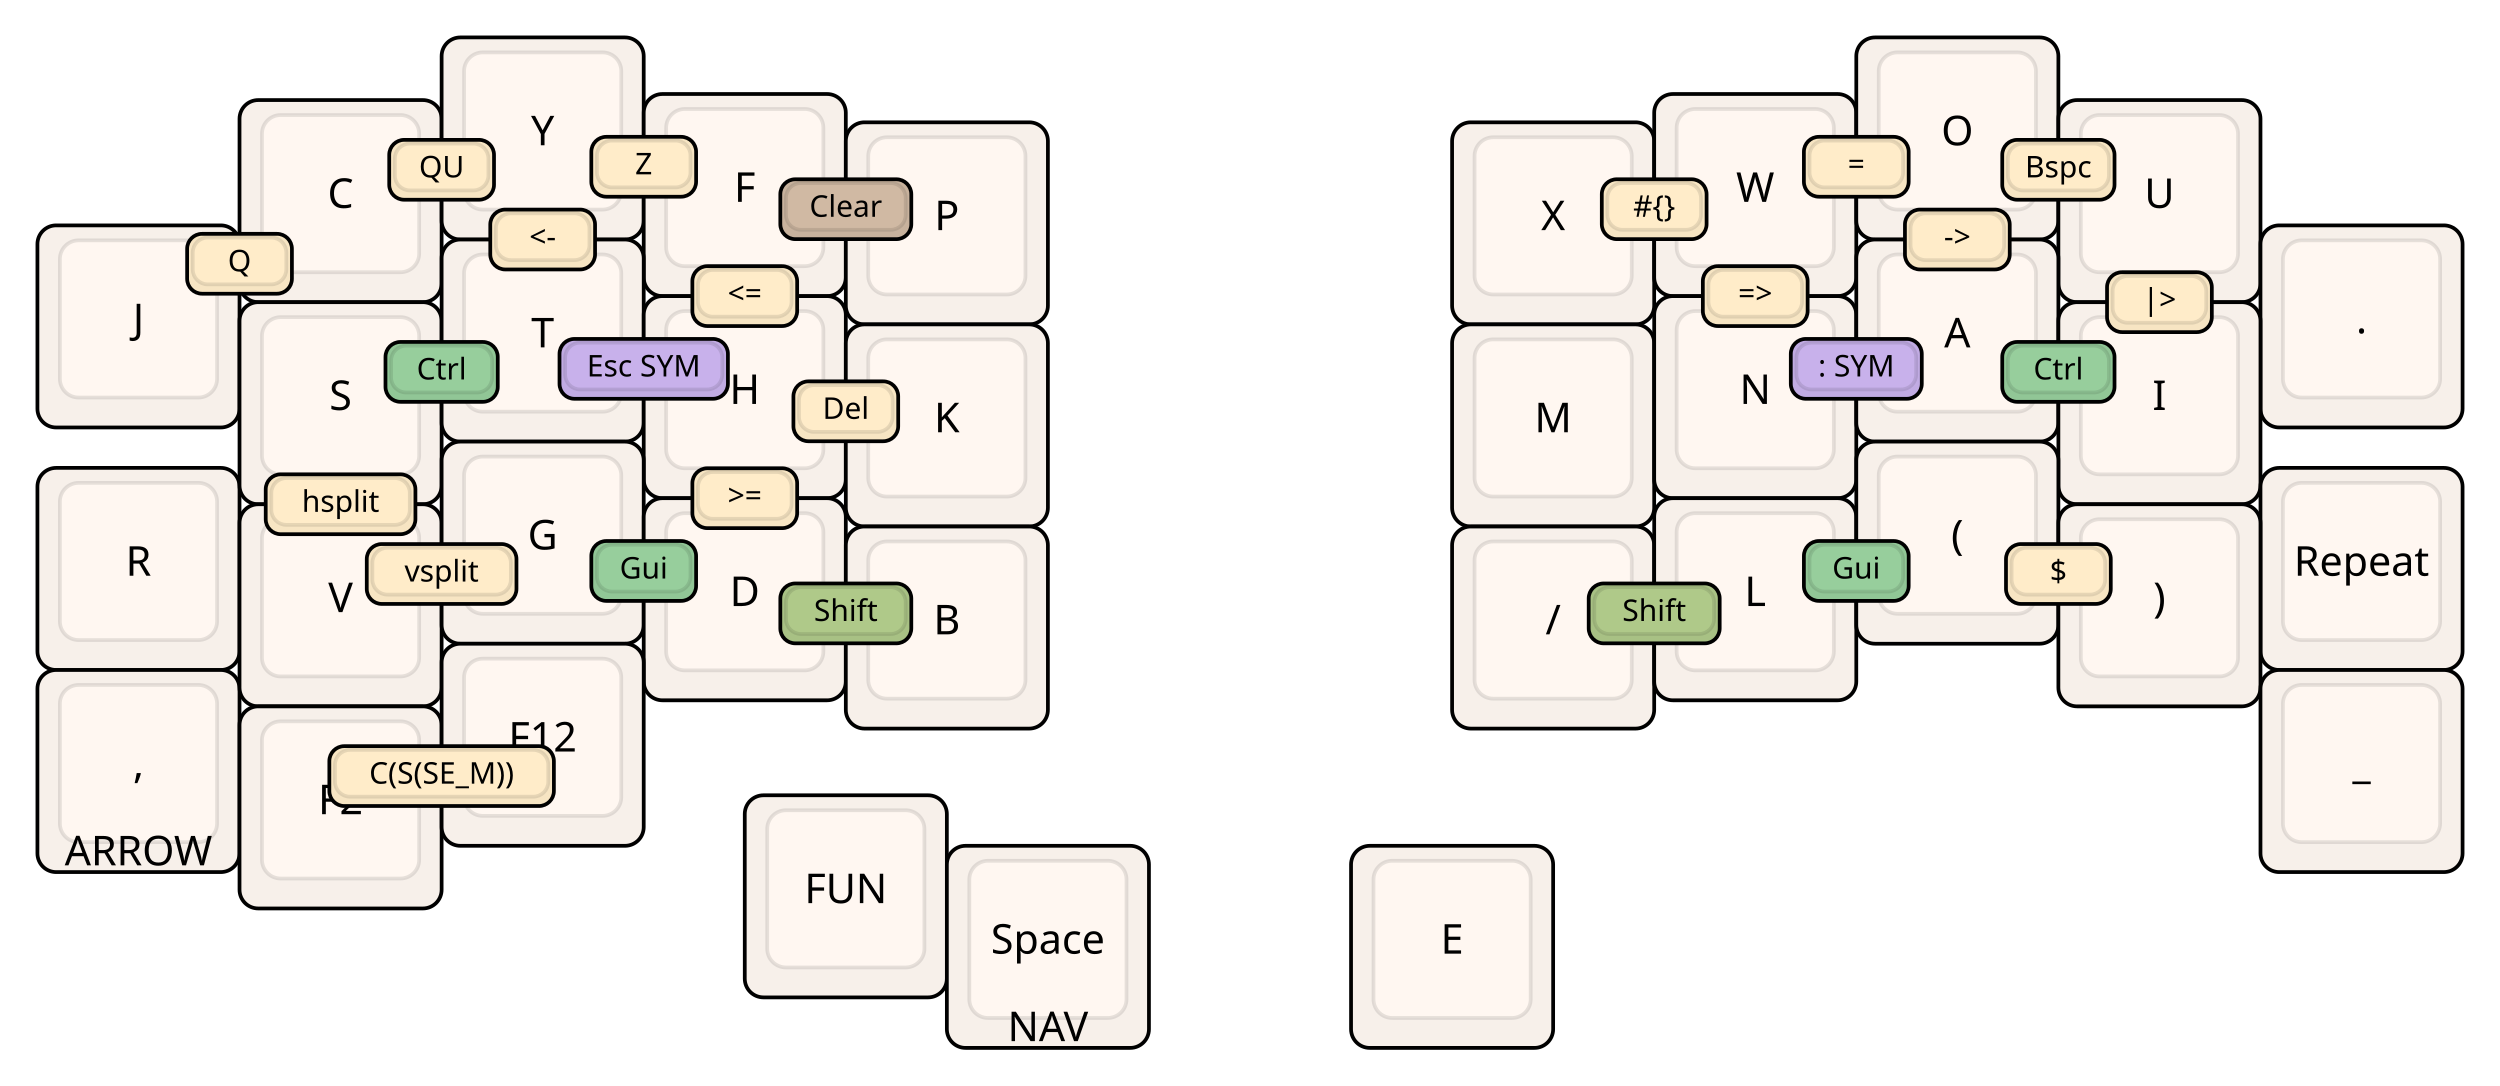
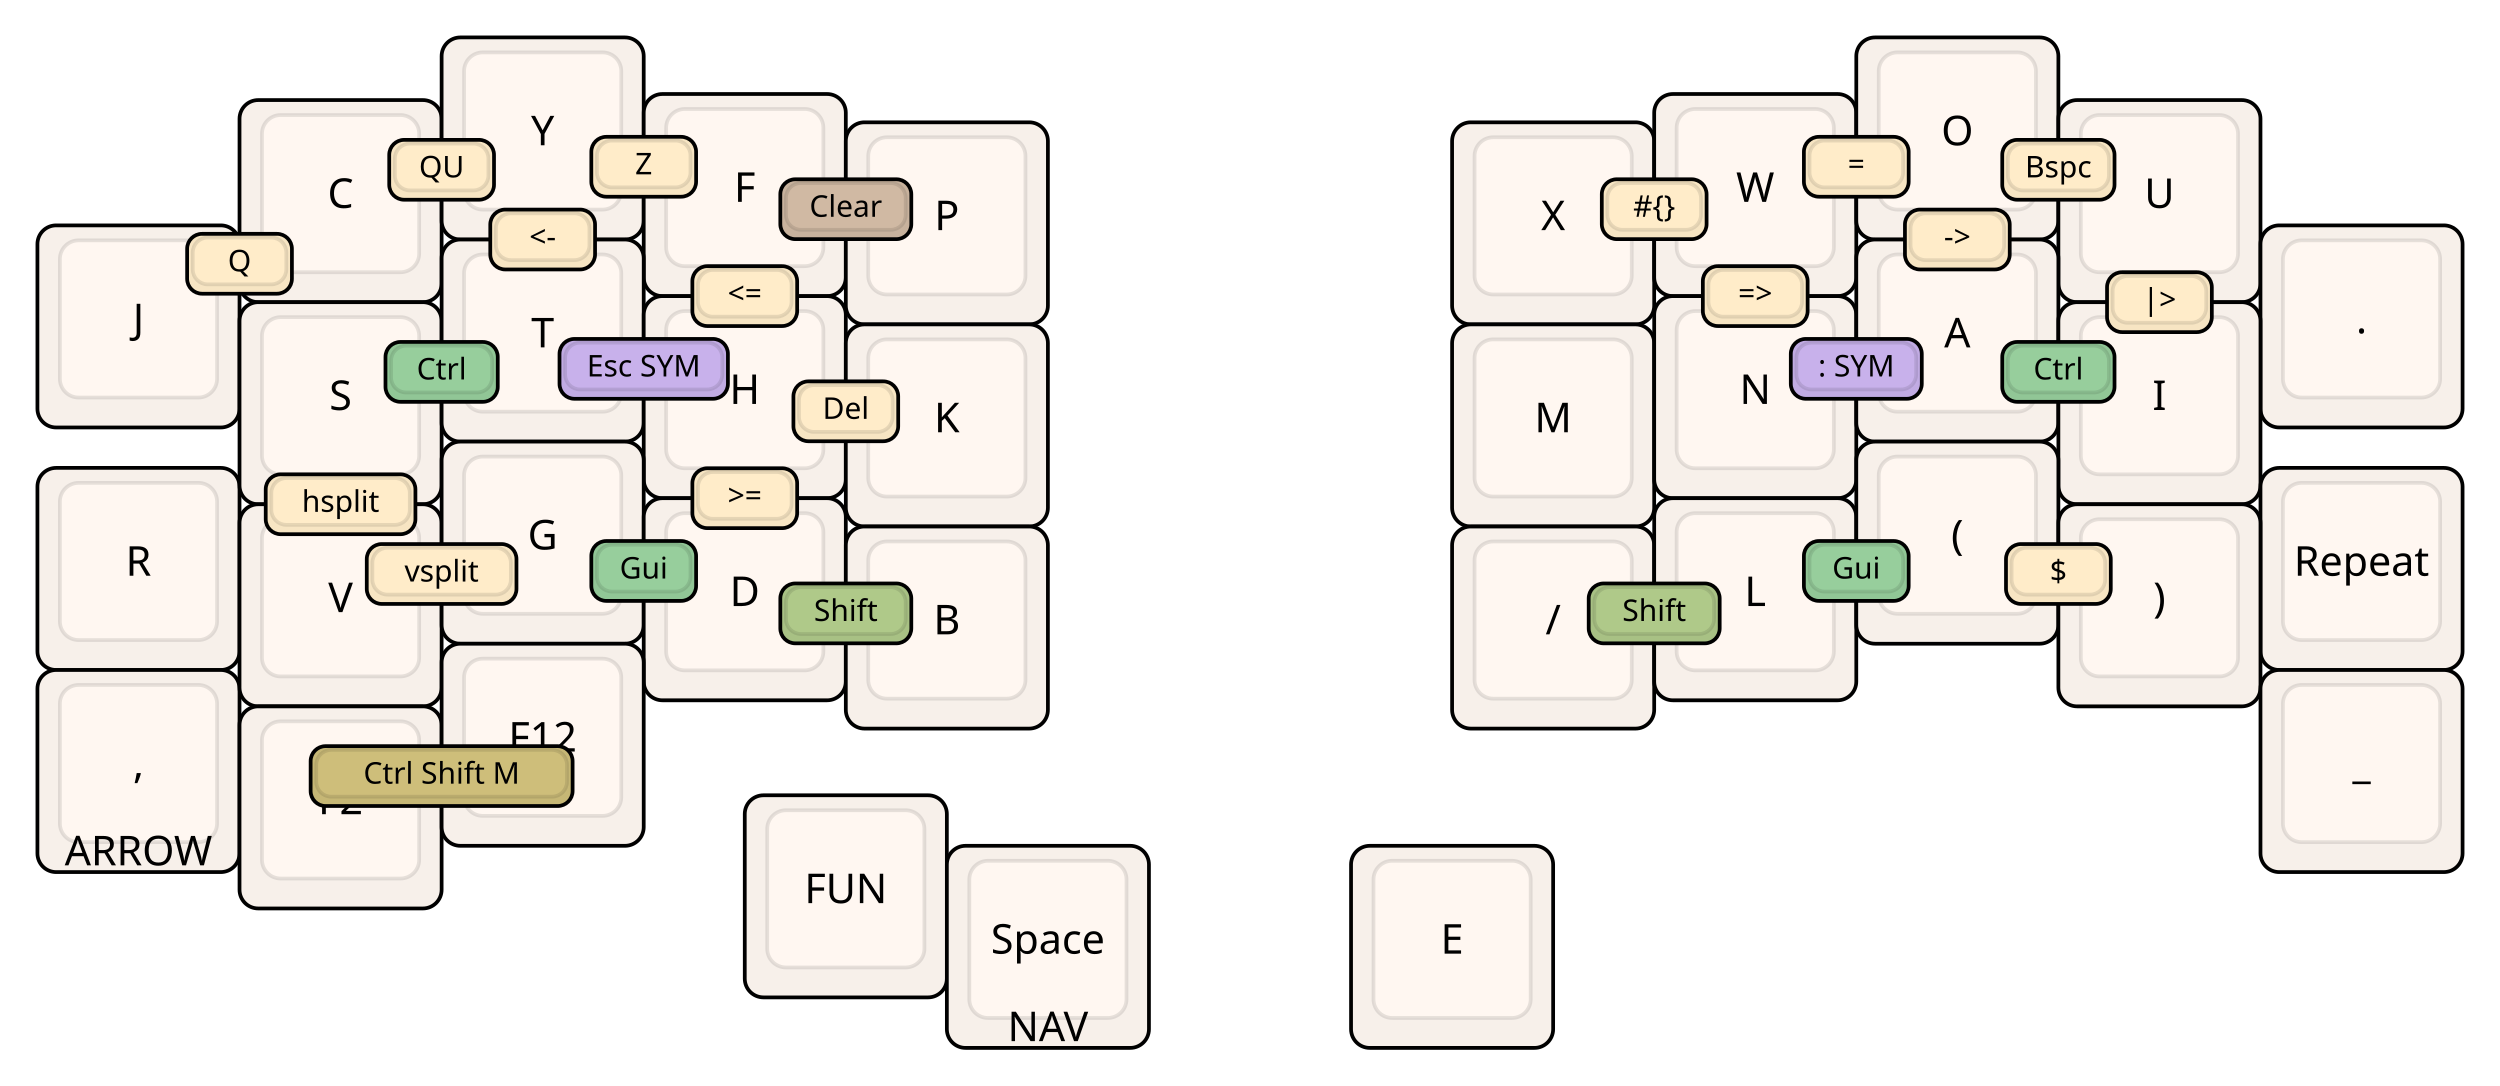
<svg xmlns="http://www.w3.org/2000/svg" width="668px" height="290x" viewBox="0 0 668 290">
  <style type="text/css">
    .keycap .border { stroke: black; stroke-width: 1; }
    .keycap .inner.border { stroke: rgba(0,0,0,.1); }
    .keycap { font-family: sans-serif; font-size: 11px}
    .combos .keycap { font-size: 8px}
  </style>
  <g class="keycap combo_background">
    <rect x="10" y="60.22" width="54" height="54" rx="5" fill="#f7f0ea" class="outer border" />
    <rect x="16" y="64.22" width="42" height="42" rx="5" fill="#fff7f1" class="inner border" />
    <text x="37" y="85.22" text-anchor="middle" dominant-baseline="middle" class="main">
      <tspan x="37" dy="0">J</tspan>
    </text>
  </g>
  <g class="keycap combo_background">
    <rect x="64" y="26.74" width="54" height="54" rx="5" fill="#f7f0ea" class="outer border" />
    <rect x="70" y="30.74" width="42" height="42" rx="5" fill="#fff7f1" class="inner border" />
    <text x="91" y="51.74" text-anchor="middle" dominant-baseline="middle" class="main">
      <tspan x="91" dy="0">C</tspan>
    </text>
  </g>
  <g class="keycap combo_background">
    <rect x="118" y="10" width="54" height="54" rx="5" fill="#f7f0ea" class="outer border" />
    <rect x="124" y="14" width="42" height="42" rx="5" fill="#fff7f1" class="inner border" />
    <text x="145" y="35" text-anchor="middle" dominant-baseline="middle" class="main">
      <tspan x="145" dy="0">Y</tspan>
    </text>
  </g>
  <g class="keycap combo_background">
    <rect x="172" y="25.12" width="54" height="54" rx="5" fill="#f7f0ea" class="outer border" />
    <rect x="178" y="29.12" width="42" height="42" rx="5" fill="#fff7f1" class="inner border" />
    <text x="199" y="50.12" text-anchor="middle" dominant-baseline="middle" class="main">
      <tspan x="199" dy="0">F</tspan>
    </text>
  </g>
  <g class="keycap combo_background">
    <rect x="226" y="32.68" width="54" height="54" rx="5" fill="#f7f0ea" class="outer border" />
    <rect x="232" y="36.68" width="42" height="42" rx="5" fill="#fff7f1" class="inner border" />
    <text x="253" y="57.68" text-anchor="middle" dominant-baseline="middle" class="main">
      <tspan x="253" dy="0">P</tspan>
    </text>
  </g>
  <g class="keycap combo_background">
    <rect x="388" y="32.68" width="54" height="54" rx="5" fill="#f7f0ea" class="outer border" />
    <rect x="394" y="36.68" width="42" height="42" rx="5" fill="#fff7f1" class="inner border" />
    <text x="415" y="57.68" text-anchor="middle" dominant-baseline="middle" class="main">
      <tspan x="415" dy="0">X</tspan>
    </text>
  </g>
  <g class="keycap combo_background">
    <rect x="442" y="25.12" width="54" height="54" rx="5" fill="#f7f0ea" class="outer border" />
    <rect x="448" y="29.12" width="42" height="42" rx="5" fill="#fff7f1" class="inner border" />
    <text x="469" y="50.12" text-anchor="middle" dominant-baseline="middle" class="main">
      <tspan x="469" dy="0">W</tspan>
    </text>
  </g>
  <g class="keycap combo_background">
    <rect x="496" y="10" width="54" height="54" rx="5" fill="#f7f0ea" class="outer border" />
    <rect x="502" y="14" width="42" height="42" rx="5" fill="#fff7f1" class="inner border" />
    <text x="523" y="35" text-anchor="middle" dominant-baseline="middle" class="main">
      <tspan x="523" dy="0">O</tspan>
    </text>
  </g>
  <g class="keycap combo_background">
    <rect x="550" y="26.74" width="54" height="54" rx="5" fill="#f7f0ea" class="outer border" />
    <rect x="556" y="30.74" width="42" height="42" rx="5" fill="#fff7f1" class="inner border" />
    <text x="577" y="51.74" text-anchor="middle" dominant-baseline="middle" class="main">
      <tspan x="577" dy="0">U</tspan>
    </text>
  </g>
  <g class="keycap combo_background">
    <rect x="604" y="60.22" width="54" height="54" rx="5" fill="#f7f0ea" class="outer border" />
    <rect x="610" y="64.22" width="42" height="42" rx="5" fill="#fff7f1" class="inner border" />
    <text x="631" y="85.22" text-anchor="middle" dominant-baseline="middle" class="main">
      <tspan x="631" dy="0">.</tspan>
    </text>
  </g>
  <g class="keycap combo_background">
    <rect x="10" y="125.02" width="54" height="54" rx="5" fill="#f7f0ea" class="outer border" />
    <rect x="16" y="129.02" width="42" height="42" rx="5" fill="#fff7f1" class="inner border" />
    <text x="37" y="150.02" text-anchor="middle" dominant-baseline="middle" class="main">
      <tspan x="37" dy="0">R</tspan>
    </text>
  </g>
  <g class="keycap combo_background">
    <rect x="64" y="80.74" width="54" height="54" rx="5" fill="#f7f0ea" class="outer border" />
    <rect x="70" y="84.74" width="42" height="42" rx="5" fill="#fff7f1" class="inner border" />
    <text x="91" y="105.74" text-anchor="middle" dominant-baseline="middle" class="main">
      <tspan x="91" dy="0">S</tspan>
    </text>
  </g>
  <g class="keycap combo_background">
    <rect x="118" y="64" width="54" height="54" rx="5" fill="#f7f0ea" class="outer border" />
    <rect x="124" y="68" width="42" height="42" rx="5" fill="#fff7f1" class="inner border" />
    <text x="145" y="89" text-anchor="middle" dominant-baseline="middle" class="main">
      <tspan x="145" dy="0">T</tspan>
    </text>
  </g>
  <g class="keycap combo_background">
    <rect x="172" y="79.12" width="54" height="54" rx="5" fill="#f7f0ea" class="outer border" />
    <rect x="178" y="83.12" width="42" height="42" rx="5" fill="#fff7f1" class="inner border" />
    <text x="199" y="104.12" text-anchor="middle" dominant-baseline="middle" class="main">
      <tspan x="199" dy="0">H</tspan>
    </text>
  </g>
  <g class="keycap combo_background">
    <rect x="226" y="86.68" width="54" height="54" rx="5" fill="#f7f0ea" class="outer border" />
    <rect x="232" y="90.68" width="42" height="42" rx="5" fill="#fff7f1" class="inner border" />
    <text x="253" y="111.68" text-anchor="middle" dominant-baseline="middle" class="main">
      <tspan x="253" dy="0">K</tspan>
    </text>
  </g>
  <g class="keycap combo_background">
    <rect x="388" y="86.68" width="54" height="54" rx="5" fill="#f7f0ea" class="outer border" />
    <rect x="394" y="90.68" width="42" height="42" rx="5" fill="#fff7f1" class="inner border" />
    <text x="415" y="111.68" text-anchor="middle" dominant-baseline="middle" class="main">
      <tspan x="415" dy="0">M</tspan>
    </text>
  </g>
  <g class="keycap combo_background">
    <rect x="442" y="79.12" width="54" height="54" rx="5" fill="#f7f0ea" class="outer border" />
    <rect x="448" y="83.12" width="42" height="42" rx="5" fill="#fff7f1" class="inner border" />
    <text x="469" y="104.12" text-anchor="middle" dominant-baseline="middle" class="main">
      <tspan x="469" dy="0">N</tspan>
    </text>
  </g>
  <g class="keycap combo_background">
    <rect x="496" y="64" width="54" height="54" rx="5" fill="#f7f0ea" class="outer border" />
    <rect x="502" y="68" width="42" height="42" rx="5" fill="#fff7f1" class="inner border" />
    <text x="523" y="89" text-anchor="middle" dominant-baseline="middle" class="main">
      <tspan x="523" dy="0">A</tspan>
    </text>
  </g>
  <g class="keycap combo_background">
    <rect x="550" y="80.74" width="54" height="54" rx="5" fill="#f7f0ea" class="outer border" />
    <rect x="556" y="84.74" width="42" height="42" rx="5" fill="#fff7f1" class="inner border" />
    <text x="577" y="105.74" text-anchor="middle" dominant-baseline="middle" class="main">
      <tspan x="577" dy="0">I</tspan>
    </text>
  </g>
  <g class="keycap combo_background">
    <rect x="604" y="125.02" width="54" height="54" rx="5" fill="#f7f0ea" class="outer border" />
    <rect x="610" y="129.02" width="42" height="42" rx="5" fill="#fff7f1" class="inner border" />
    <text x="631" y="150.02" text-anchor="middle" dominant-baseline="middle" class="main">
      <tspan x="631" dy="0">Repeat</tspan>
    </text>
  </g>
  <g class="keycap combo_background">
    <rect x="10" y="179.02" width="54" height="54" rx="5" fill="#f7f0ea" class="outer border" />
    <rect x="16" y="183.02" width="42" height="42" rx="5" fill="#fff7f1" class="inner border" />
    <text x="37" y="204.02" text-anchor="middle" dominant-baseline="middle" class="main">
      <tspan x="37" dy="0">,</tspan>
    </text>
    <text x="37" y="231.22" text-anchor="middle" class="sub">ARROW</text>
  </g>
  <g class="keycap combo_background">
    <rect x="64" y="134.74" width="54" height="54" rx="5" fill="#f7f0ea" class="outer border" />
    <rect x="70" y="138.74" width="42" height="42" rx="5" fill="#fff7f1" class="inner border" />
    <text x="91" y="159.74" text-anchor="middle" dominant-baseline="middle" class="main">
      <tspan x="91" dy="0">V</tspan>
    </text>
  </g>
  <g class="keycap combo_background">
    <rect x="118" y="118" width="54" height="54" rx="5" fill="#f7f0ea" class="outer border" />
    <rect x="124" y="122" width="42" height="42" rx="5" fill="#fff7f1" class="inner border" />
    <text x="145" y="143" text-anchor="middle" dominant-baseline="middle" class="main">
      <tspan x="145" dy="0">G</tspan>
    </text>
  </g>
  <g class="keycap combo_background">
    <rect x="172" y="133.12" width="54" height="54" rx="5" fill="#f7f0ea" class="outer border" />
    <rect x="178" y="137.12" width="42" height="42" rx="5" fill="#fff7f1" class="inner border" />
    <text x="199" y="158.12" text-anchor="middle" dominant-baseline="middle" class="main">
      <tspan x="199" dy="0">D</tspan>
    </text>
  </g>
  <g class="keycap combo_background">
    <rect x="226" y="140.68" width="54" height="54" rx="5" fill="#f7f0ea" class="outer border" />
    <rect x="232" y="144.68" width="42" height="42" rx="5" fill="#fff7f1" class="inner border" />
    <text x="253" y="165.68" text-anchor="middle" dominant-baseline="middle" class="main">
      <tspan x="253" dy="0">B</tspan>
    </text>
  </g>
  <g class="keycap combo_background">
    <rect x="388" y="140.68" width="54" height="54" rx="5" fill="#f7f0ea" class="outer border" />
    <rect x="394" y="144.68" width="42" height="42" rx="5" fill="#fff7f1" class="inner border" />
    <text x="415" y="165.68" text-anchor="middle" dominant-baseline="middle" class="main">
      <tspan x="415" dy="0">/</tspan>
    </text>
  </g>
  <g class="keycap combo_background">
    <rect x="442" y="133.12" width="54" height="54" rx="5" fill="#f7f0ea" class="outer border" />
    <rect x="448" y="137.12" width="42" height="42" rx="5" fill="#fff7f1" class="inner border" />
    <text x="469" y="158.12" text-anchor="middle" dominant-baseline="middle" class="main">
      <tspan x="469" dy="0">L</tspan>
    </text>
  </g>
  <g class="keycap combo_background">
    <rect x="496" y="118" width="54" height="54" rx="5" fill="#f7f0ea" class="outer border" />
    <rect x="502" y="122" width="42" height="42" rx="5" fill="#fff7f1" class="inner border" />
    <text x="523" y="143" text-anchor="middle" dominant-baseline="middle" class="main">
      <tspan x="523" dy="0">(</tspan>
    </text>
  </g>
  <g class="keycap combo_background">
    <rect x="550" y="134.74" width="54" height="54" rx="5" fill="#f7f0ea" class="outer border" />
    <rect x="556" y="138.74" width="42" height="42" rx="5" fill="#fff7f1" class="inner border" />
    <text x="577" y="159.74" text-anchor="middle" dominant-baseline="middle" class="main">
      <tspan x="577" dy="0">)</tspan>
    </text>
  </g>
  <g class="keycap combo_background">
    <rect x="604" y="179.02" width="54" height="54" rx="5" fill="#f7f0ea" class="outer border" />
    <rect x="610" y="183.02" width="42" height="42" rx="5" fill="#fff7f1" class="inner border" />
    <text x="631" y="204.02" text-anchor="middle" dominant-baseline="middle" class="main">
      <tspan x="631" dy="0">_</tspan>
    </text>
  </g>
  <g class="keycap combo_background">
    <rect x="64" y="188.74" width="54" height="54" rx="5" fill="#f7f0ea" class="outer border" />
    <rect x="70" y="192.74" width="42" height="42" rx="5" fill="#fff7f1" class="inner border" />
    <text x="91" y="213.74" text-anchor="middle" dominant-baseline="middle" class="main">
      <tspan x="91" dy="0">F2</tspan>
    </text>
  </g>
  <g class="keycap combo_background">
    <rect x="118" y="172" width="54" height="54" rx="5" fill="#f7f0ea" class="outer border" />
    <rect x="124" y="176" width="42" height="42" rx="5" fill="#fff7f1" class="inner border" />
    <text x="145" y="197" text-anchor="middle" dominant-baseline="middle" class="main">
      <tspan x="145" dy="0">F12</tspan>
    </text>
  </g>
  <g class="keycap combo_background">
    <rect x="199" y="212.5" width="54" height="54" rx="5" fill="#f7f0ea" class="outer border" />
    <rect x="205" y="216.5" width="42" height="42" rx="5" fill="#fff7f1" class="inner border" />
    <text x="226" y="237.5" text-anchor="middle" dominant-baseline="middle" class="main">
      <tspan x="226" dy="0">FUN</tspan>
    </text>
  </g>
  <g class="keycap combo_background">
    <rect x="253" y="226" width="54" height="54" rx="5" fill="#f7f0ea" class="outer border" />
    <rect x="259" y="230" width="42" height="42" rx="5" fill="#fff7f1" class="inner border" />
    <text x="280" y="251" text-anchor="middle" dominant-baseline="middle" class="main">
      <tspan x="280" dy="0">Space</tspan>
    </text>
    <text x="280" y="278.2" text-anchor="middle" class="sub">NAV</text>
  </g>
  <g class="keycap combo_background">
    <rect x="361" y="226" width="54" height="54" rx="5" fill="#f7f0ea" class="outer border" />
    <rect x="367" y="230" width="42" height="42" rx="5" fill="#fff7f1" class="inner border" />
    <text x="388" y="251" text-anchor="middle" dominant-baseline="middle" class="main">
      <tspan x="388" dy="0">E</tspan>
    </text>
  </g>
  <g class="combos">
    <g class="keycap default">
      <rect x="50" y="62.48" width="28" height="16" rx="4" fill="#f7e5c3" class="outer border" />
      <rect x="51.5" y="63.48" width="25" height="12.5" rx="4" fill="#ffecc9" class="inner border" />
      <text x="64" y="69.73" text-anchor="middle" dominant-baseline="middle" class="main">
        <tspan x="64" dy="0">Q</tspan>
      </text>
    </g>
    <g class="keycap default">
      <rect x="104" y="37.37" width="28" height="16" rx="4" fill="#f7e5c3" class="outer border" />
      <rect x="105.5" y="38.37" width="25" height="12.5" rx="4" fill="#ffecc9" class="inner border" />
      <text x="118" y="44.62" text-anchor="middle" dominant-baseline="middle" class="main">
        <tspan x="118" dy="0">QU</tspan>
      </text>
    </g>
    <g class="keycap default">
      <rect x="158" y="36.56" width="28" height="16" rx="4" fill="#f7e5c3" class="outer border" />
      <rect x="159.5" y="37.56" width="25" height="12.5" rx="4" fill="#ffecc9" class="inner border" />
      <text x="172" y="43.81" text-anchor="middle" dominant-baseline="middle" class="main">
        <tspan x="172" dy="0">Z</tspan>
      </text>
    </g>
    <g class="keycap management">
      <rect x="208.5" y="47.9" width="35" height="16" rx="4" fill="#c8b29d" class="outer border" />
      <rect x="210" y="48.9" width="32" height="12.5" rx="4" fill="#d0b9a3" class="inner border" />
      <text x="226" y="55.15" text-anchor="middle" dominant-baseline="middle" class="main">
        <tspan x="226" dy="0">Clear</tspan>
      </text>
    </g>
    <g class="keycap default">
      <rect x="428" y="47.9" width="28" height="16" rx="4" fill="#f7e5c3" class="outer border" />
      <rect x="429.5" y="48.9" width="25" height="12.5" rx="4" fill="#ffecc9" class="inner border" />
      <text x="442" y="55.15" text-anchor="middle" dominant-baseline="middle" class="main">
        <tspan x="442" dy="0">#{}</tspan>
      </text>
    </g>
    <g class="keycap default">
      <rect x="482" y="36.56" width="28" height="16" rx="4" fill="#f7e5c3" class="outer border" />
      <rect x="483.5" y="37.56" width="25" height="12.5" rx="4" fill="#ffecc9" class="inner border" />
      <text x="496" y="43.81" text-anchor="middle" dominant-baseline="middle" class="main">
        <tspan x="496" dy="0">=</tspan>
      </text>
    </g>
    <g class="keycap default">
      <rect x="535" y="37.37" width="30" height="16" rx="4" fill="#f7e5c3" class="outer border" />
      <rect x="536.5" y="38.37" width="27" height="12.5" rx="4" fill="#ffecc9" class="inner border" />
      <text x="550" y="44.62" text-anchor="middle" dominant-baseline="middle" class="main">
        <tspan x="550" dy="0">Bspc</tspan>
      </text>
    </g>
    <g class="keycap mod1">
      <rect x="103" y="91.37" width="30" height="16" rx="4" fill="#91c696" class="outer border" />
      <rect x="104.5" y="92.37" width="27" height="12.5" rx="4" fill="#97ce9c" class="inner border" />
      <text x="118" y="98.62" text-anchor="middle" dominant-baseline="middle" class="main">
        <tspan x="118" dy="0">Ctrl</tspan>
      </text>
    </g>
    <g class="keycap layer_down">
      <rect x="149.5" y="90.56" width="45" height="16" rx="4" fill="#c1abe3" class="outer border" />
      <rect x="151" y="91.56" width="42" height="12.5" rx="4" fill="#c8b1eb" class="inner border" />
      <text x="172" y="97.81" text-anchor="middle" dominant-baseline="middle" class="main">
        <tspan x="172" dy="0">Esc SYM</tspan>
      </text>
    </g>
    <g class="keycap default">
      <rect x="212" y="101.9" width="28" height="16" rx="4" fill="#f7e5c3" class="outer border" />
      <rect x="213.5" y="102.9" width="25" height="12.5" rx="4" fill="#ffecc9" class="inner border" />
      <text x="226" y="109.15" text-anchor="middle" dominant-baseline="middle" class="main">
        <tspan x="226" dy="0">Del</tspan>
      </text>
    </g>
    <g class="keycap layer_down">
      <rect x="478.5" y="90.56" width="35" height="16" rx="4" fill="#c1abe3" class="outer border" />
      <rect x="480" y="91.56" width="32" height="12.5" rx="4" fill="#c8b1eb" class="inner border" />
      <text x="496" y="97.81" text-anchor="middle" dominant-baseline="middle" class="main">
        <tspan x="496" dy="0">: SYM</tspan>
      </text>
    </g>
    <g class="keycap mod1">
      <rect x="535" y="91.37" width="30" height="16" rx="4" fill="#91c696" class="outer border" />
      <rect x="536.5" y="92.37" width="27" height="12.5" rx="4" fill="#97ce9c" class="inner border" />
      <text x="550" y="98.62" text-anchor="middle" dominant-baseline="middle" class="main">
        <tspan x="550" dy="0">Ctrl</tspan>
      </text>
    </g>
    <g class="keycap default">
      <rect x="98" y="145.37" width="40" height="16" rx="4" fill="#f7e5c3" class="outer border" />
      <rect x="99.5" y="146.37" width="37" height="12.5" rx="4" fill="#ffecc9" class="inner border" />
      <text x="118" y="152.62" text-anchor="middle" dominant-baseline="middle" class="main">
        <tspan x="118" dy="0">vsplit</tspan>
      </text>
    </g>
    <g class="keycap mod1">
      <rect x="158" y="144.56" width="28" height="16" rx="4" fill="#91c696" class="outer border" />
      <rect x="159.5" y="145.56" width="25" height="12.5" rx="4" fill="#97ce9c" class="inner border" />
      <text x="172" y="151.81" text-anchor="middle" dominant-baseline="middle" class="main">
        <tspan x="172" dy="0">Gui</tspan>
      </text>
    </g>
    <g class="keycap mod_down">
      <rect x="208.5" y="155.9" width="35" height="16" rx="4" fill="#a8c184" class="outer border" />
      <rect x="210" y="156.9" width="32" height="12.5" rx="4" fill="#afc989" class="inner border" />
      <text x="226" y="163.15" text-anchor="middle" dominant-baseline="middle" class="main">
        <tspan x="226" dy="0">Shift</tspan>
      </text>
    </g>
    <g class="keycap mod_down">
      <rect x="424.5" y="155.9" width="35" height="16" rx="4" fill="#a8c184" class="outer border" />
      <rect x="426" y="156.9" width="32" height="12.5" rx="4" fill="#afc989" class="inner border" />
      <text x="442" y="163.15" text-anchor="middle" dominant-baseline="middle" class="main">
        <tspan x="442" dy="0">Shift</tspan>
      </text>
    </g>
    <g class="keycap mod1">
      <rect x="482" y="144.56" width="28" height="16" rx="4" fill="#91c696" class="outer border" />
      <rect x="483.5" y="145.56" width="25" height="12.5" rx="4" fill="#97ce9c" class="inner border" />
      <text x="496" y="151.81" text-anchor="middle" dominant-baseline="middle" class="main">
        <tspan x="496" dy="0">Gui</tspan>
      </text>
    </g>
    <g class="keycap default">
      <rect x="536" y="145.37" width="28" height="16" rx="4" fill="#f7e5c3" class="outer border" />
      <rect x="537.5" y="146.37" width="25" height="12.5" rx="4" fill="#ffecc9" class="inner border" />
      <text x="550" y="152.62" text-anchor="middle" dominant-baseline="middle" class="main">
        <tspan x="550" dy="0">$</tspan>
      </text>
    </g>
-     <g class="keycap default">
-       <rect x="88" y="199.37" width="60" height="16" rx="4" fill="#f7e5c3" class="outer border" />
-       <rect x="89.5" y="200.37" width="57" height="12.5" rx="4" fill="#ffecc9" class="inner border" />
+     <g class="keycap mod_implicit">
+       <rect x="83" y="199.37" width="70" height="16" rx="4" fill="#c6b775" class="outer border" />
+       <rect x="84.5" y="200.37" width="67" height="12.5" rx="4" fill="#cebe7a" class="inner border" />
      <text x="118" y="206.62" text-anchor="middle" dominant-baseline="middle" class="main">
-         <tspan x="118" dy="0">C(S(SE_M))</tspan>
+         <tspan x="118" dy="0">Ctrl Shift M</tspan>
      </text>
    </g>
    <g class="keycap default">
      <rect x="131" y="56" width="28" height="16" rx="4" fill="#f7e5c3" class="outer border" />
      <rect x="132.5" y="57" width="25" height="12.5" rx="4" fill="#ffecc9" class="inner border" />
      <text x="145" y="63.25" text-anchor="middle" dominant-baseline="middle" class="main">
        <tspan x="145" dy="0">&lt;-</tspan>
      </text>
    </g>
    <g class="keycap default">
      <rect x="185" y="71.12" width="28" height="16" rx="4" fill="#f7e5c3" class="outer border" />
      <rect x="186.5" y="72.12" width="25" height="12.5" rx="4" fill="#ffecc9" class="inner border" />
      <text x="199" y="78.37" text-anchor="middle" dominant-baseline="middle" class="main">
        <tspan x="199" dy="0">&lt;=</tspan>
      </text>
    </g>
    <g class="keycap default">
      <rect x="455" y="71.12" width="28" height="16" rx="4" fill="#f7e5c3" class="outer border" />
      <rect x="456.5" y="72.12" width="25" height="12.5" rx="4" fill="#ffecc9" class="inner border" />
      <text x="469" y="78.37" text-anchor="middle" dominant-baseline="middle" class="main">
        <tspan x="469" dy="0">=&gt;</tspan>
      </text>
    </g>
    <g class="keycap default">
      <rect x="509" y="56" width="28" height="16" rx="4" fill="#f7e5c3" class="outer border" />
      <rect x="510.5" y="57" width="25" height="12.5" rx="4" fill="#ffecc9" class="inner border" />
      <text x="523" y="63.25" text-anchor="middle" dominant-baseline="middle" class="main">
        <tspan x="523" dy="0">-&gt;</tspan>
      </text>
    </g>
    <g class="keycap default">
      <rect x="563" y="72.74" width="28" height="16" rx="4" fill="#f7e5c3" class="outer border" />
      <rect x="564.5" y="73.74" width="25" height="12.5" rx="4" fill="#ffecc9" class="inner border" />
      <text x="577" y="79.99" text-anchor="middle" dominant-baseline="middle" class="main">
        <tspan x="577" dy="0">|&gt;</tspan>
      </text>
    </g>
    <g class="keycap default">
      <rect x="71" y="126.74" width="40" height="16" rx="4" fill="#f7e5c3" class="outer border" />
      <rect x="72.5" y="127.74" width="37" height="12.5" rx="4" fill="#ffecc9" class="inner border" />
      <text x="91" y="133.99" text-anchor="middle" dominant-baseline="middle" class="main">
        <tspan x="91" dy="0">hsplit</tspan>
      </text>
    </g>
    <g class="keycap default">
      <rect x="185" y="125.12" width="28" height="16" rx="4" fill="#f7e5c3" class="outer border" />
      <rect x="186.5" y="126.12" width="25" height="12.5" rx="4" fill="#ffecc9" class="inner border" />
      <text x="199" y="132.37" text-anchor="middle" dominant-baseline="middle" class="main">
        <tspan x="199" dy="0">&gt;=</tspan>
      </text>
    </g>
  </g>
</svg>
